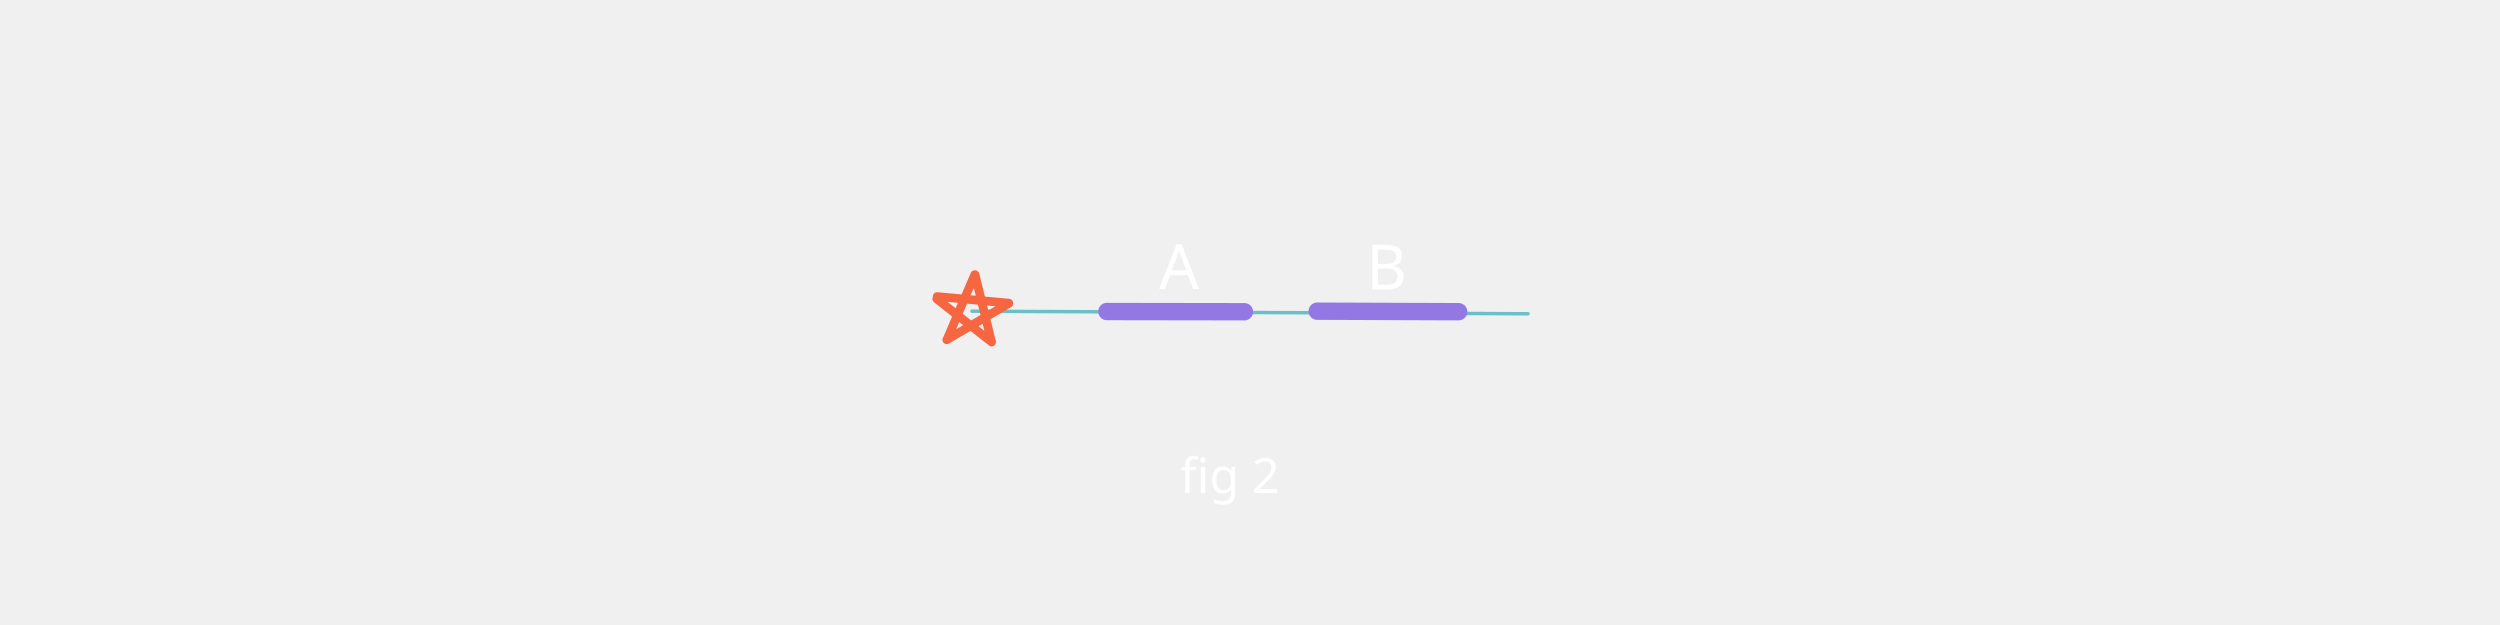
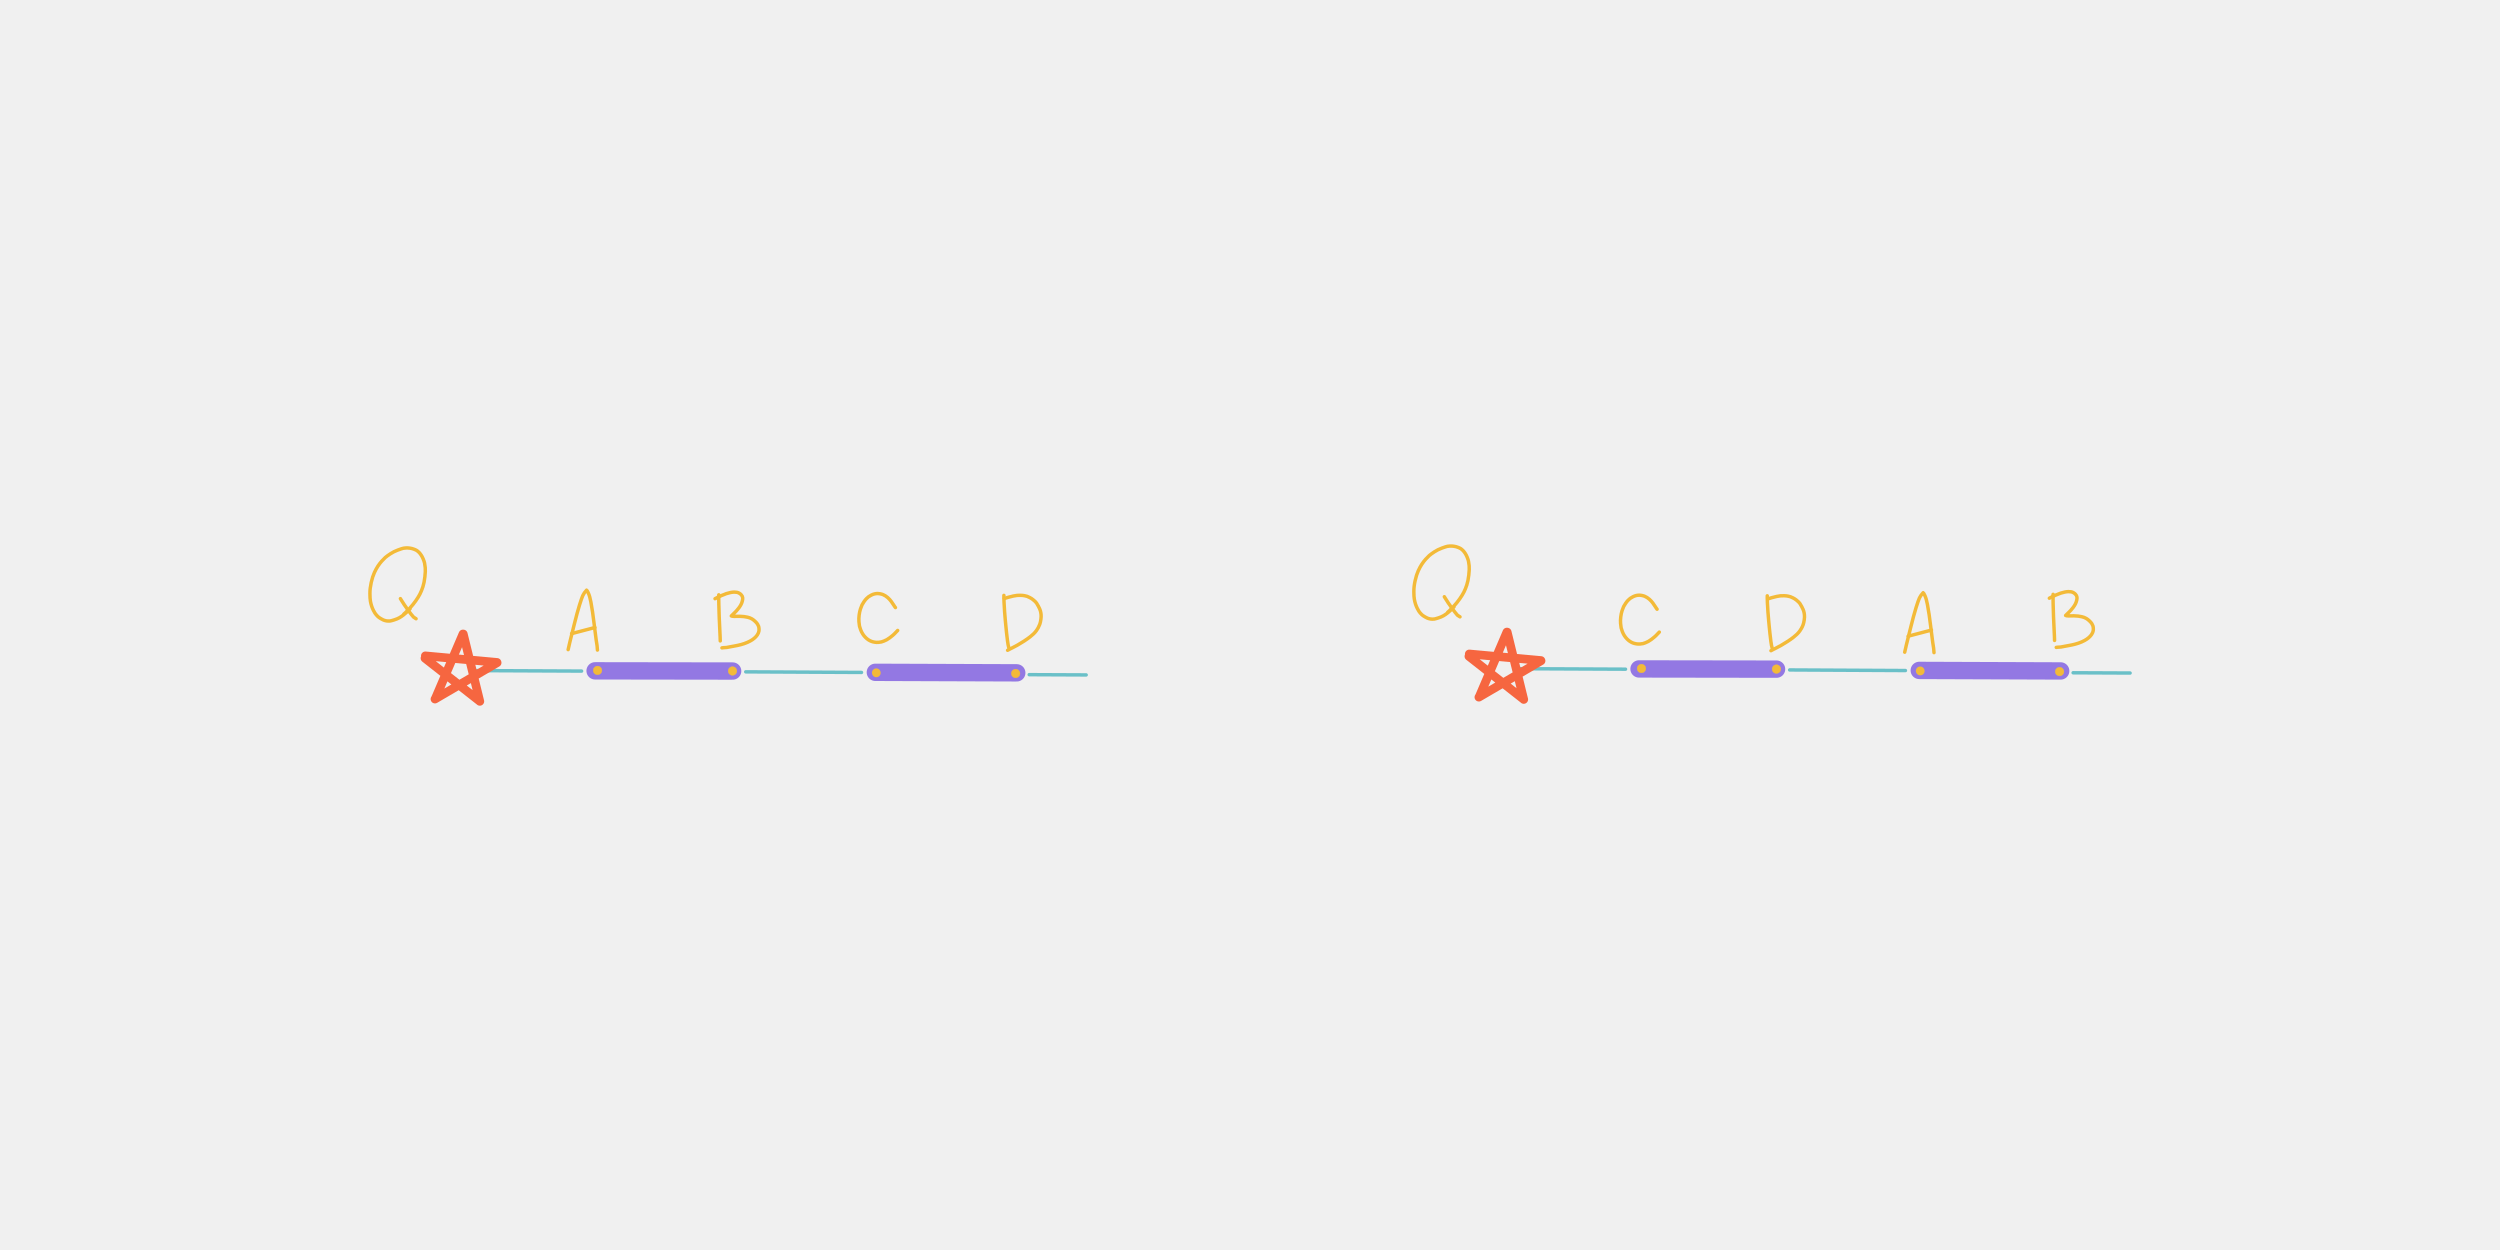
- <svg xmlns="http://www.w3.org/2000/svg" xml:space="preserve" width="960" height="240" viewBox="0 0 960 240">
-   <g style="display:inline">
-     <text xml:space="preserve" x="-245.78" y="961.41" style="font-style:normal;font-variant:normal;font-weight:400;font-stretch:normal;font-size:18px;font-family:&quot;JetBrains Mono&quot;;-inkscape-font-specification:&quot;JetBrains Mono&quot;;text-align:start;writing-mode:lr-tb;direction:ltr;text-anchor:start;fill:#fff;fill-opacity:1;stroke:none;stroke-width:2.835;stroke-linecap:round;stroke-linejoin:round" transform="translate(772.801 -1170.877)scale(1.33333)">
-       <tspan x="-245.78" y="961.41" style="font-size:18px;stroke-width:2.835">A</tspan>
-     </text>
-     <text xml:space="preserve" x="-186.126" y="961.527" style="font-style:normal;font-variant:normal;font-weight:400;font-stretch:normal;font-size:18px;font-family:&quot;JetBrains Mono&quot;;-inkscape-font-specification:&quot;JetBrains Mono&quot;;text-align:start;writing-mode:lr-tb;direction:ltr;text-anchor:start;fill:#fff;fill-opacity:1;stroke:none;stroke-width:2.835;stroke-linecap:round;stroke-linejoin:round" transform="translate(772.801 -1170.877)scale(1.33333)">
-       <tspan x="-186.126" y="961.527" style="font-size:18px;stroke-width:2.835">B</tspan>
-     </text>
-     <path fill="none" stroke="#6ac0c8" stroke-linecap="round" stroke-linejoin="round" d="m-299.675 967.788 160.148.739" style="display:inline" transform="translate(772.801 -1170.877)scale(1.33333)" />
-     <path fill="none" stroke="#9378e3" stroke-linecap="round" stroke-linejoin="round" stroke-width="6.667" d="m425.04 119.627 52.808.08m27.965-.216 54.298.202" />
-     <path fill="none" stroke="#f66640" stroke-linecap="round" stroke-linejoin="round" stroke-width="2.5" d="m-306.781 975.748 7.907-18.492m.089.011 4.764 19.403m-15.795-12.423 15.778 12.39m-15.672-13.072 20.64 1.891m-17.871 10.555 17.903-10.471" style="display:inline" transform="translate(772.801 -1170.877)scale(1.33333)" />
+ <svg xmlns="http://www.w3.org/2000/svg" xml:space="preserve" viewBox="0 0 960 480">
+   <g style="display:inline" transform="translate(976.692 -1033.582)scale(1.33333)">
+     <path fill="none" stroke="#6ac0c8" stroke-linecap="round" stroke-linejoin="round" d="m-596.654 968.314 31.628.146m47.281.219 33.335.172m48.303.641 16.4.076m123.703-1.8 31.628.146m47.281.218 33.335.172m48.303.641 16.401.076" />
+     <path fill="none" stroke="#9378e3" stroke-linecap="round" stroke-linejoin="round" stroke-width="5" d="m-561.13 968.389 39.606.06m41.104.368 40.723.15m179.217-1.125 39.606.06m41.104.368 40.723.151" />
+     <path fill="none" stroke="#f66640" stroke-linecap="round" stroke-linejoin="round" stroke-width="2.5" d="m-607.09 976.259 7.907-18.492m.089.011 4.764 19.403m-15.795-12.423 15.778 12.39m-15.672-13.073 20.64 1.891m-17.871 10.556 17.903-10.471" />
+     <circle cx="-560.427" cy="968.268" r="1.25" fill="#f3ba38" stroke="#f3ba38" stroke-width=".1" />
+     <circle cx="-521.557" cy="968.433" r="1.25" fill="#f3ba38" stroke="#f3ba38" stroke-width=".1" />
+     <path fill="none" stroke="#f3ba38" stroke-linecap="round" stroke-linejoin="round" stroke-width="2.5" d="m-480.14 968.984-.013-.049" />
+     <circle cx="-440.009" cy="969.156" r="1.25" fill="#f3ba38" stroke="#f3ba38" stroke-width=".1" />
+     <path fill="none" stroke="#f3ba38" stroke-linecap="round" stroke-linejoin="round" d="M-616.239 952.06q.19-.179.443-.387.319-.272 1.289-1.321.971-1.048 1.744-2.156.773-1.107 1.208-1.966.436-.859.823-2.029t.578-2.884.104-2.609-.194-1.357-.387-1.155-.629-1.194q-.348-.502-.622-.769-.274-.266-.513-.437t-.838-.415q-.599-.245-1.253-.329-.655-.084-1.082-.056-.426.028-.759.082-.332.055-1.566.505t-2.233 1.116q-1 .666-1.451 1.067-.45.401-1.018 1.044-.567.643-1.08 1.41t-1.033 1.898q-.52 1.133-.902 2.831-.381 1.697-.372 3.173t.141 2.209q.131.734.342 1.381.21.647.493 1.209.283.561.456.823t.4.527q.225.267.487.513t.898.616.996.47.568.133.489.039.535-.013q.256-.02 1.202-.317.947-.297 1.557-.662.609-.366 1.13-.779t.778-.664.454-.468.645-.637" />
+     <path fill="none" stroke="#f3ba38" stroke-linecap="round" stroke-linejoin="round" d="M-617.203 947.593q.071.092.321.515.249.422.807 1.262t1.289 1.83 1.382 1.734q.028.013.221.139l.489.315m43.796 8.892q.069-.409.486-2.125.416-1.716 1.272-5.142.855-3.426 1.487-5.48.632-2.053.982-2.83.351-.776 1.105-1.56.108.038.505.89t.716 2.547.488 2.922.425 3.209q.254 1.983.371 2.925t.23 1.78.267 1.733q.024.104.104 1.257" />
+     <path fill="none" stroke="#f3ba38" stroke-linecap="round" stroke-linejoin="round" d="M-567.896 957.673q.407-.129 2.122-.557 1.715-.427 4.586-1.201m86.556-5.745-.151-.187q-.092-.126-.437-.664-.346-.539-.597-.877-.252-.339-.472-.589t-.543-.537-.662-.501q-.338-.215-.684-.362-.345-.146-.824-.24-.479-.093-.87-.084-.392.009-.811.11-.42.1-.913.347-.493.248-.768.454t-.612.546q-.336.34-.714.886-.378.545-.569.93-.192.386-.453 1.185t-.381 1.79-.053 1.859.16 1.286.337 1.055q.245.637.585 1.178t.779.983.856.713q.418.272.849.439t.984.252 1.117.035q.563-.051.801-.113t.701-.242q.461-.18.829-.383.367-.202.881-.578.514-.377.847-.675t.473-.431q.141-.132.598-.622.17-.169.361-.375m30.591-10.096q.006.063-.006.564.001.17.043 1.352.041 1.181.162 2.762.122 1.58.201 2.426.079.845.155 1.635t.215 2.108.264 2.213.184 1.19q.057.296.104.457t.101.388" />
+     <path fill="none" stroke="#f3ba38" stroke-linecap="round" stroke-linejoin="round" d="M-443.273 947.578q.192-.072.329-.12.136-.047.839-.257t1.428-.357q.724-.148 1.142-.186t1.048-.014 1.079.117.686.172.751.34q.516.259.948.6.433.34.656.578t.387.45.552.96q.39.748.531 1.22t.204 1.073-.056 1.447-.322 1.393-.457 1.001q-.255.453-.467.744t-.389.497q-.176.206-.457.491-.282.284-.976.84-.693.556-1.753 1.245-1.06.688-1.882 1.148t-1.468.78q-.647.321-.727.363l-.685.364m-83.179-15.969-.024.419q.005.552.038 2.317.032 1.765.113 3.778.08 2.013.259 5.593.016.233.035 1.166" />
+     <path fill="none" stroke="#f3ba38" stroke-linecap="round" stroke-linejoin="round" d="M-526.589 947.612q.28-.155.695-.364.415-.21 1.19-.552t1.376-.543 1.206-.32 1.04-.121.772.058.692.261q.354.203.563.447.209.245.287.399t.132.448q.055.295-.069.859-.124.563-.38 1.069-.255.505-.651 1.025-.397.519-.699.843t-.453.468l-.265.253q-.114.108-.748.742.04.031.266.084.227.053.592.044.364-.01.633-.022.269-.013.898-.006t1.26.081 1.036.186q.405.111.623.183.219.072.612.289.394.218.899.684.506.466.722.817t.307.618.124.699-.028.728q-.06.296-.15.504t-.284.521-.533.668q-.339.357-.907.751-.567.394-1.441.778t-1.842.642q-.968.257-1.995.43-1.027.174-2.164.403-.085.022-.856.053l-.471.056" />
+     <path fill="none" stroke="#f66640" stroke-linecap="round" stroke-linejoin="round" stroke-width="2.5" d="m-306.44 975.712 7.908-18.492m.088.012 4.764 19.402m-15.795-12.422 15.778 12.389m-15.671-13.072 20.64 1.891m-17.872 10.555 17.903-10.471" />
+     <circle cx="-259.777" cy="967.722" r="1.25" fill="#f3ba38" stroke="#f3ba38" stroke-width=".1" />
+     <circle cx="-220.907" cy="967.887" r="1.25" fill="#f3ba38" stroke="#f3ba38" stroke-width=".1" />
+     <path fill="none" stroke="#f3ba38" stroke-linecap="round" stroke-linejoin="round" stroke-width="2.5" d="m-179.489 968.438-.014-.049" />
+     <circle cx="-139.359" cy="968.609" r="1.25" fill="#f3ba38" stroke="#f3ba38" stroke-width=".1" />
+     <path fill="none" stroke="#f3ba38" stroke-linecap="round" stroke-linejoin="round" d="M-315.588 951.513q.189-.179.443-.386.318-.273 1.289-1.321t1.743-2.156q.773-1.108 1.209-1.967.435-.858.822-2.029.388-1.17.579-2.884t.103-2.608q-.087-.895-.194-1.358-.106-.463-.387-1.155-.28-.692-.629-1.194-.348-.502-.622-.768-.274-.267-.513-.437-.238-.171-.838-.415-.599-.245-1.253-.329-.655-.084-1.081-.056-.427.027-.76.082-.332.054-1.566.505-1.233.45-2.233 1.115-1 .666-1.45 1.067-.451.402-1.019 1.045t-1.08 1.409-1.033 1.899q-.52 1.132-.901 2.83-.382 1.698-.372 3.173.009 1.475.14 2.209.132.734.342 1.381t.493 1.209.457.823.399.528.488.513.898.615.995.47.568.133.489.04q.28.006.536-.013.255-.02 1.202-.317.946-.297 1.556-.663.61-.365 1.13-.779.521-.413.779-.664.257-.251.453-.468.197-.217.646-.637" />
+     <path fill="none" stroke="#f3ba38" stroke-linecap="round" stroke-linejoin="round" d="M-316.553 947.047q.072.091.321.514t.808 1.263 1.288 1.829q.73.99 1.382 1.735.028.013.221.138l.49.315m128.077 10.178q.069-.409.486-2.125.416-1.716 1.272-5.142.855-3.426 1.487-5.48t.982-2.83q.351-.776 1.105-1.56.108.038.505.89t.716 2.547q.318 1.695.488 2.921.17 1.227.425 3.21.254 1.982.371 2.925t.23 1.779q.113.838.267 1.733.024.105.105 1.257" />
+     <path fill="none" stroke="#f3ba38" stroke-linecap="round" stroke-linejoin="round" d="M-182.964 958.412q.407-.13 2.122-.557t4.586-1.202m-79.026-6.008-.15-.188q-.092-.125-.438-.663-.345-.539-.597-.877-.252-.339-.471-.589-.22-.25-.544-.537t-.662-.502-.683-.361q-.346-.146-.824-.24-.479-.093-.871-.084-.391.009-.811.11-.419.1-.912.347-.493.248-.768.454-.275.205-.612.546-.337.34-.715.886-.377.545-.569.93t-.453 1.185-.381 1.79-.052 1.859.16 1.286.337 1.055q.244.637.584 1.177.34.541.779.984t.857.713q.417.272.849.439.431.167.984.252t1.116.035q.564-.051.802-.113t.7-.242.829-.383q.368-.202.882-.578.514-.377.846-.676.333-.298.473-.43.141-.132.598-.622.171-.17.361-.375m31.09-10.45q.006.064-.006.564.001.17.042 1.352.041 1.181.163 2.762t.201 2.426.155 1.635.215 2.109q.139 1.318.264 2.213.126.894.183 1.189.058.296.105.457t.101.388" />
+     <path fill="none" stroke="#f3ba38" stroke-linecap="round" stroke-linejoin="round" d="M-223.425 947.7q.193-.073.33-.12.136-.048.839-.258t1.427-.357q.725-.147 1.143-.186t1.048-.014 1.079.118q.449.092.686.172.236.08.751.339t.948.6q.432.341.656.578.224.238.387.45.162.213.552.96.39.748.531 1.22t.204 1.074-.056 1.446-.322 1.393-.457 1.001q-.255.453-.467.744t-.389.497q-.176.206-.458.491-.281.285-.975.84-.693.556-1.753 1.245t-1.882 1.148-1.469.78-.727.363l-.685.364m81.254-16.227-.024.419q.005.552.038 2.317.032 1.765.113 3.778.08 2.013.259 5.593.016.233.035 1.166" />
+     <path fill="none" stroke="#f3ba38" stroke-linecap="round" stroke-linejoin="round" d="M-142.308 947.475q.28-.155.695-.364.415-.21 1.19-.552t1.376-.543 1.206-.32q.606-.118 1.04-.121.434-.002.772.058.338.059.692.261.354.203.563.447.209.245.287.399t.132.448q.055.295-.069.859t-.38 1.069q-.255.506-.651 1.025-.397.519-.699.843t-.453.468l-.265.253q-.114.108-.748.742.04.031.266.084.227.053.592.044.364-.009.633-.022t.898-.006 1.26.081 1.036.186q.405.111.623.183.219.072.612.289.394.218.899.684.506.467.722.817t.307.618q.092.267.124.699t-.028.728-.15.504-.284.521-.533.668q-.339.357-.907.751-.567.394-1.441.778t-1.842.642q-.968.257-1.995.43-1.027.174-2.164.403-.085.022-.856.053l-.471.056" />
  </g>
-   <text xml:space="preserve" x="453.126" y="189.331" style="font-size:18.667px;font-family:&quot;JetBrains Mono&quot;;-inkscape-font-specification:&quot;JetBrains Mono&quot;;text-align:start;writing-mode:lr-tb;direction:ltr;text-anchor:start;fill:#fff;stroke-width:1.334;stroke-linecap:round;stroke-linejoin:round">
-     <tspan x="453.126" y="189.331">fig 2</tspan>
-   </text>
</svg>
